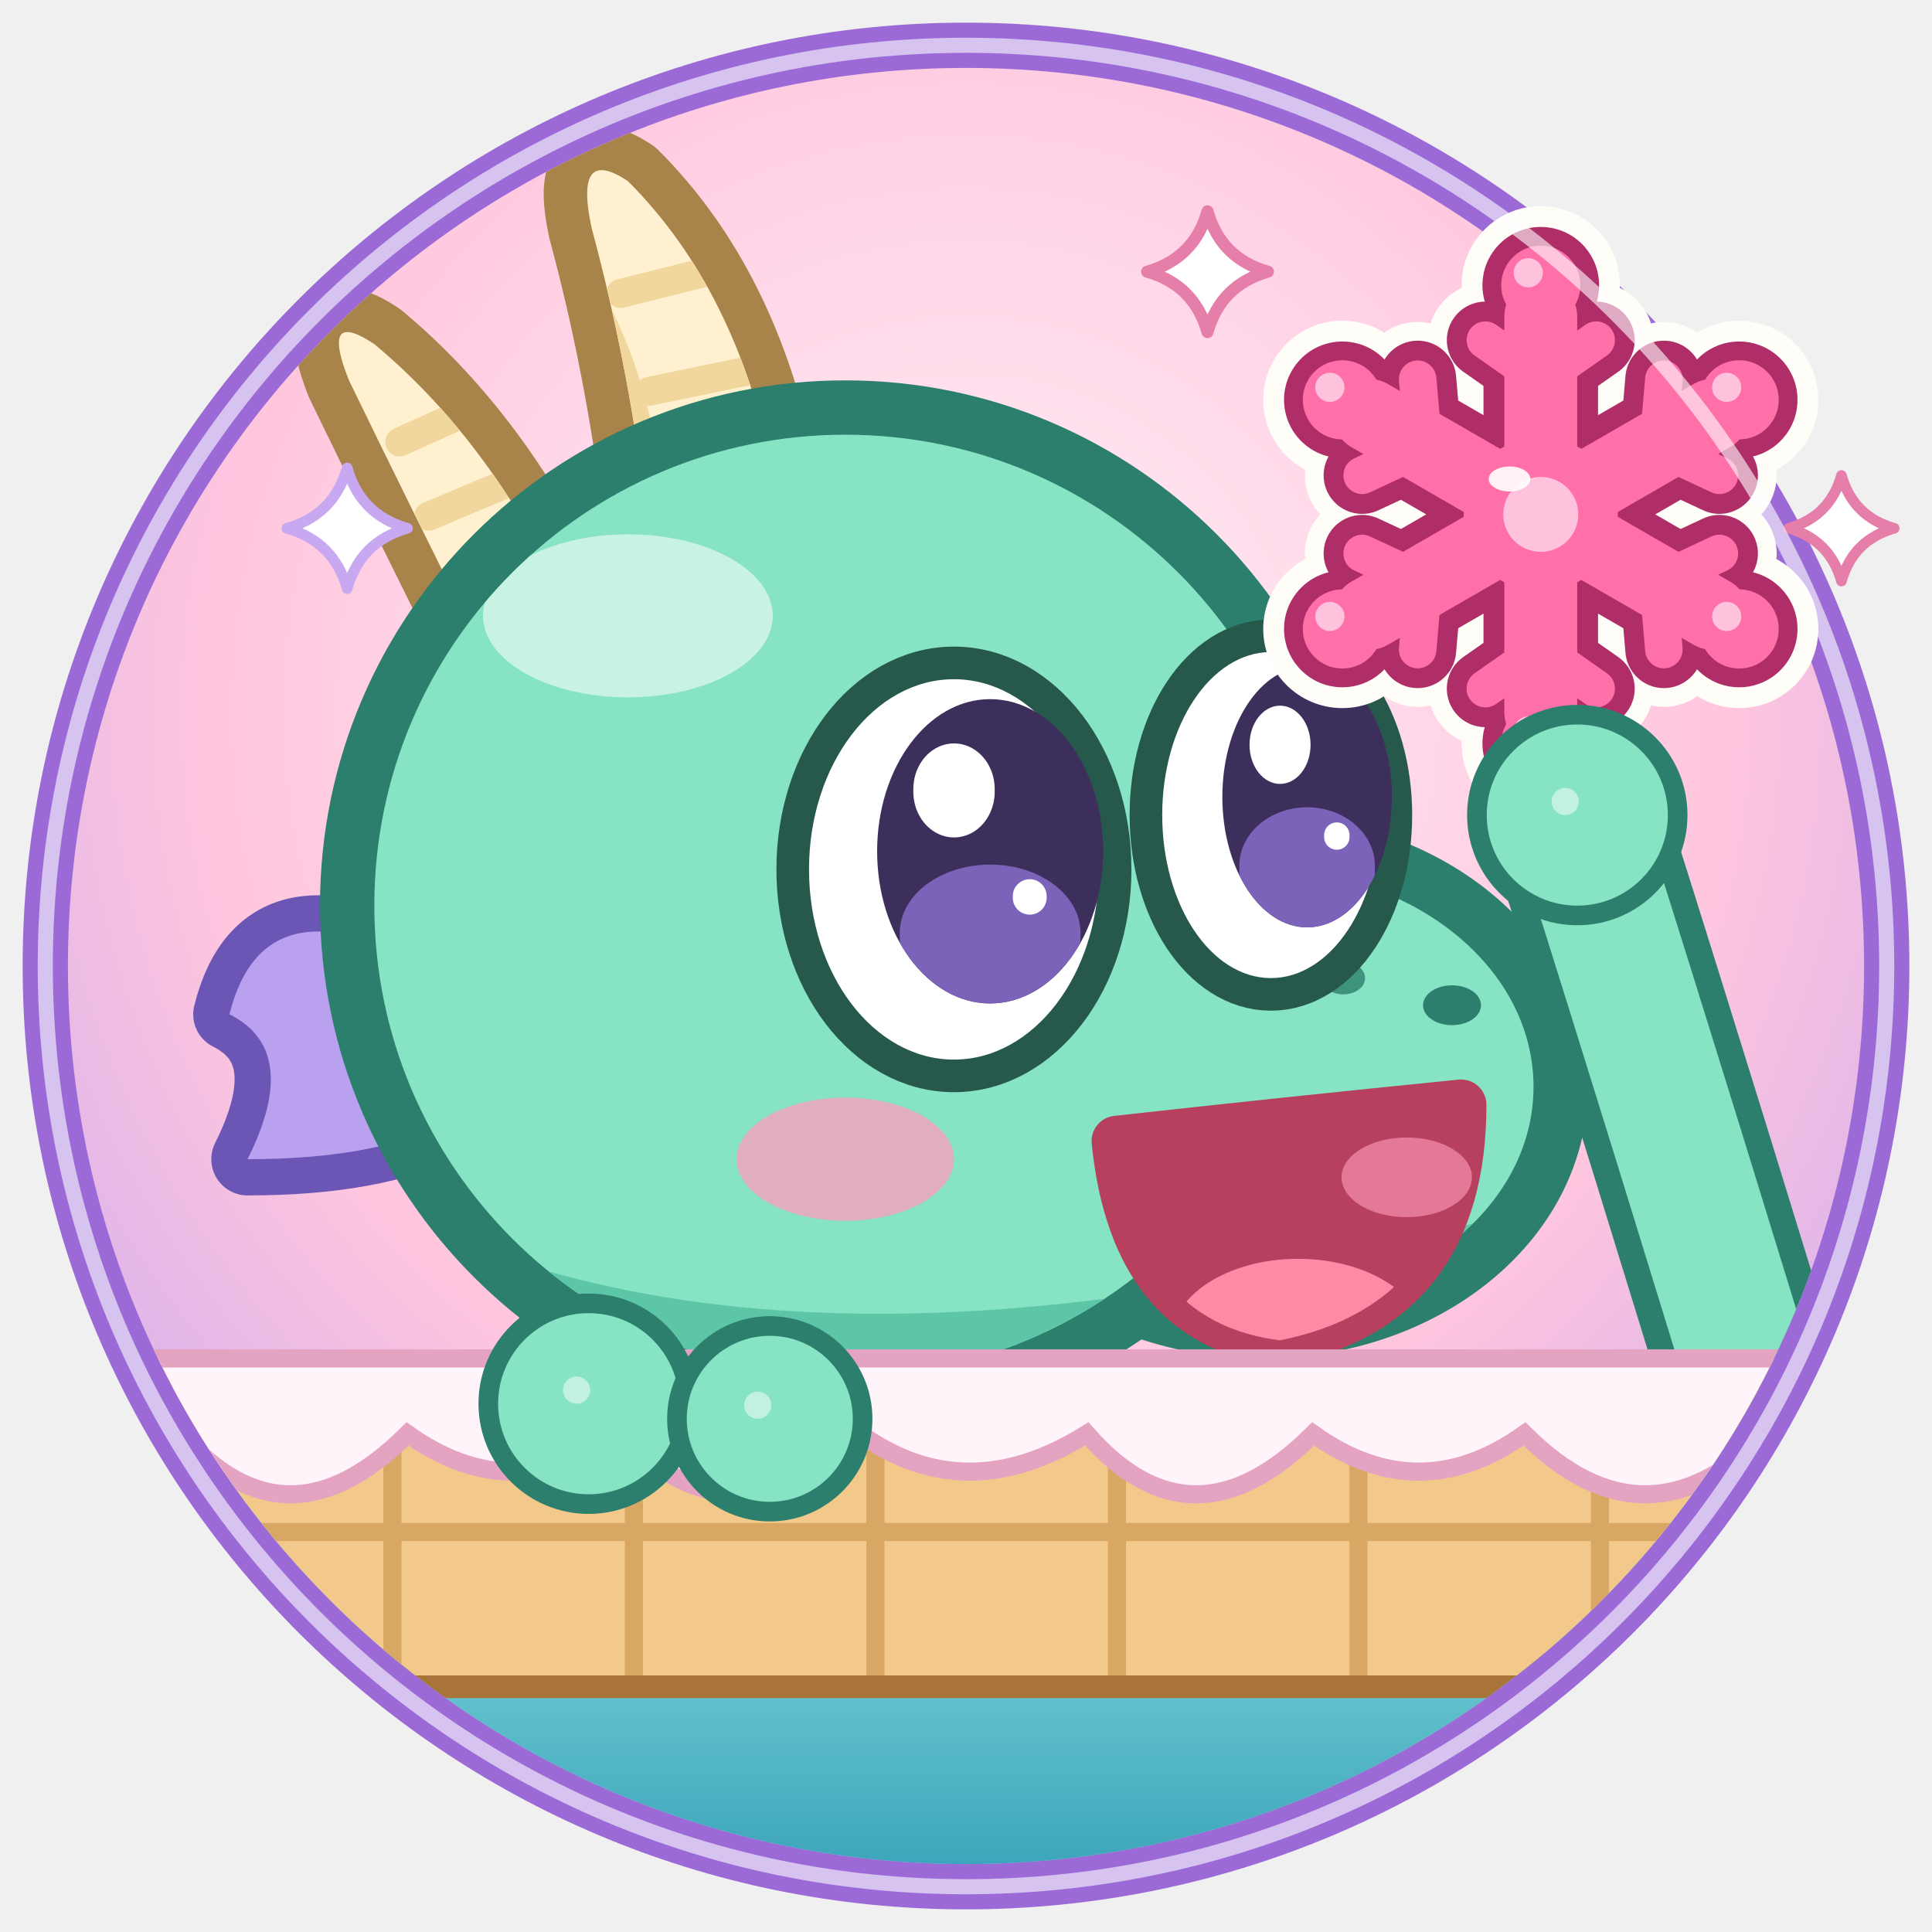
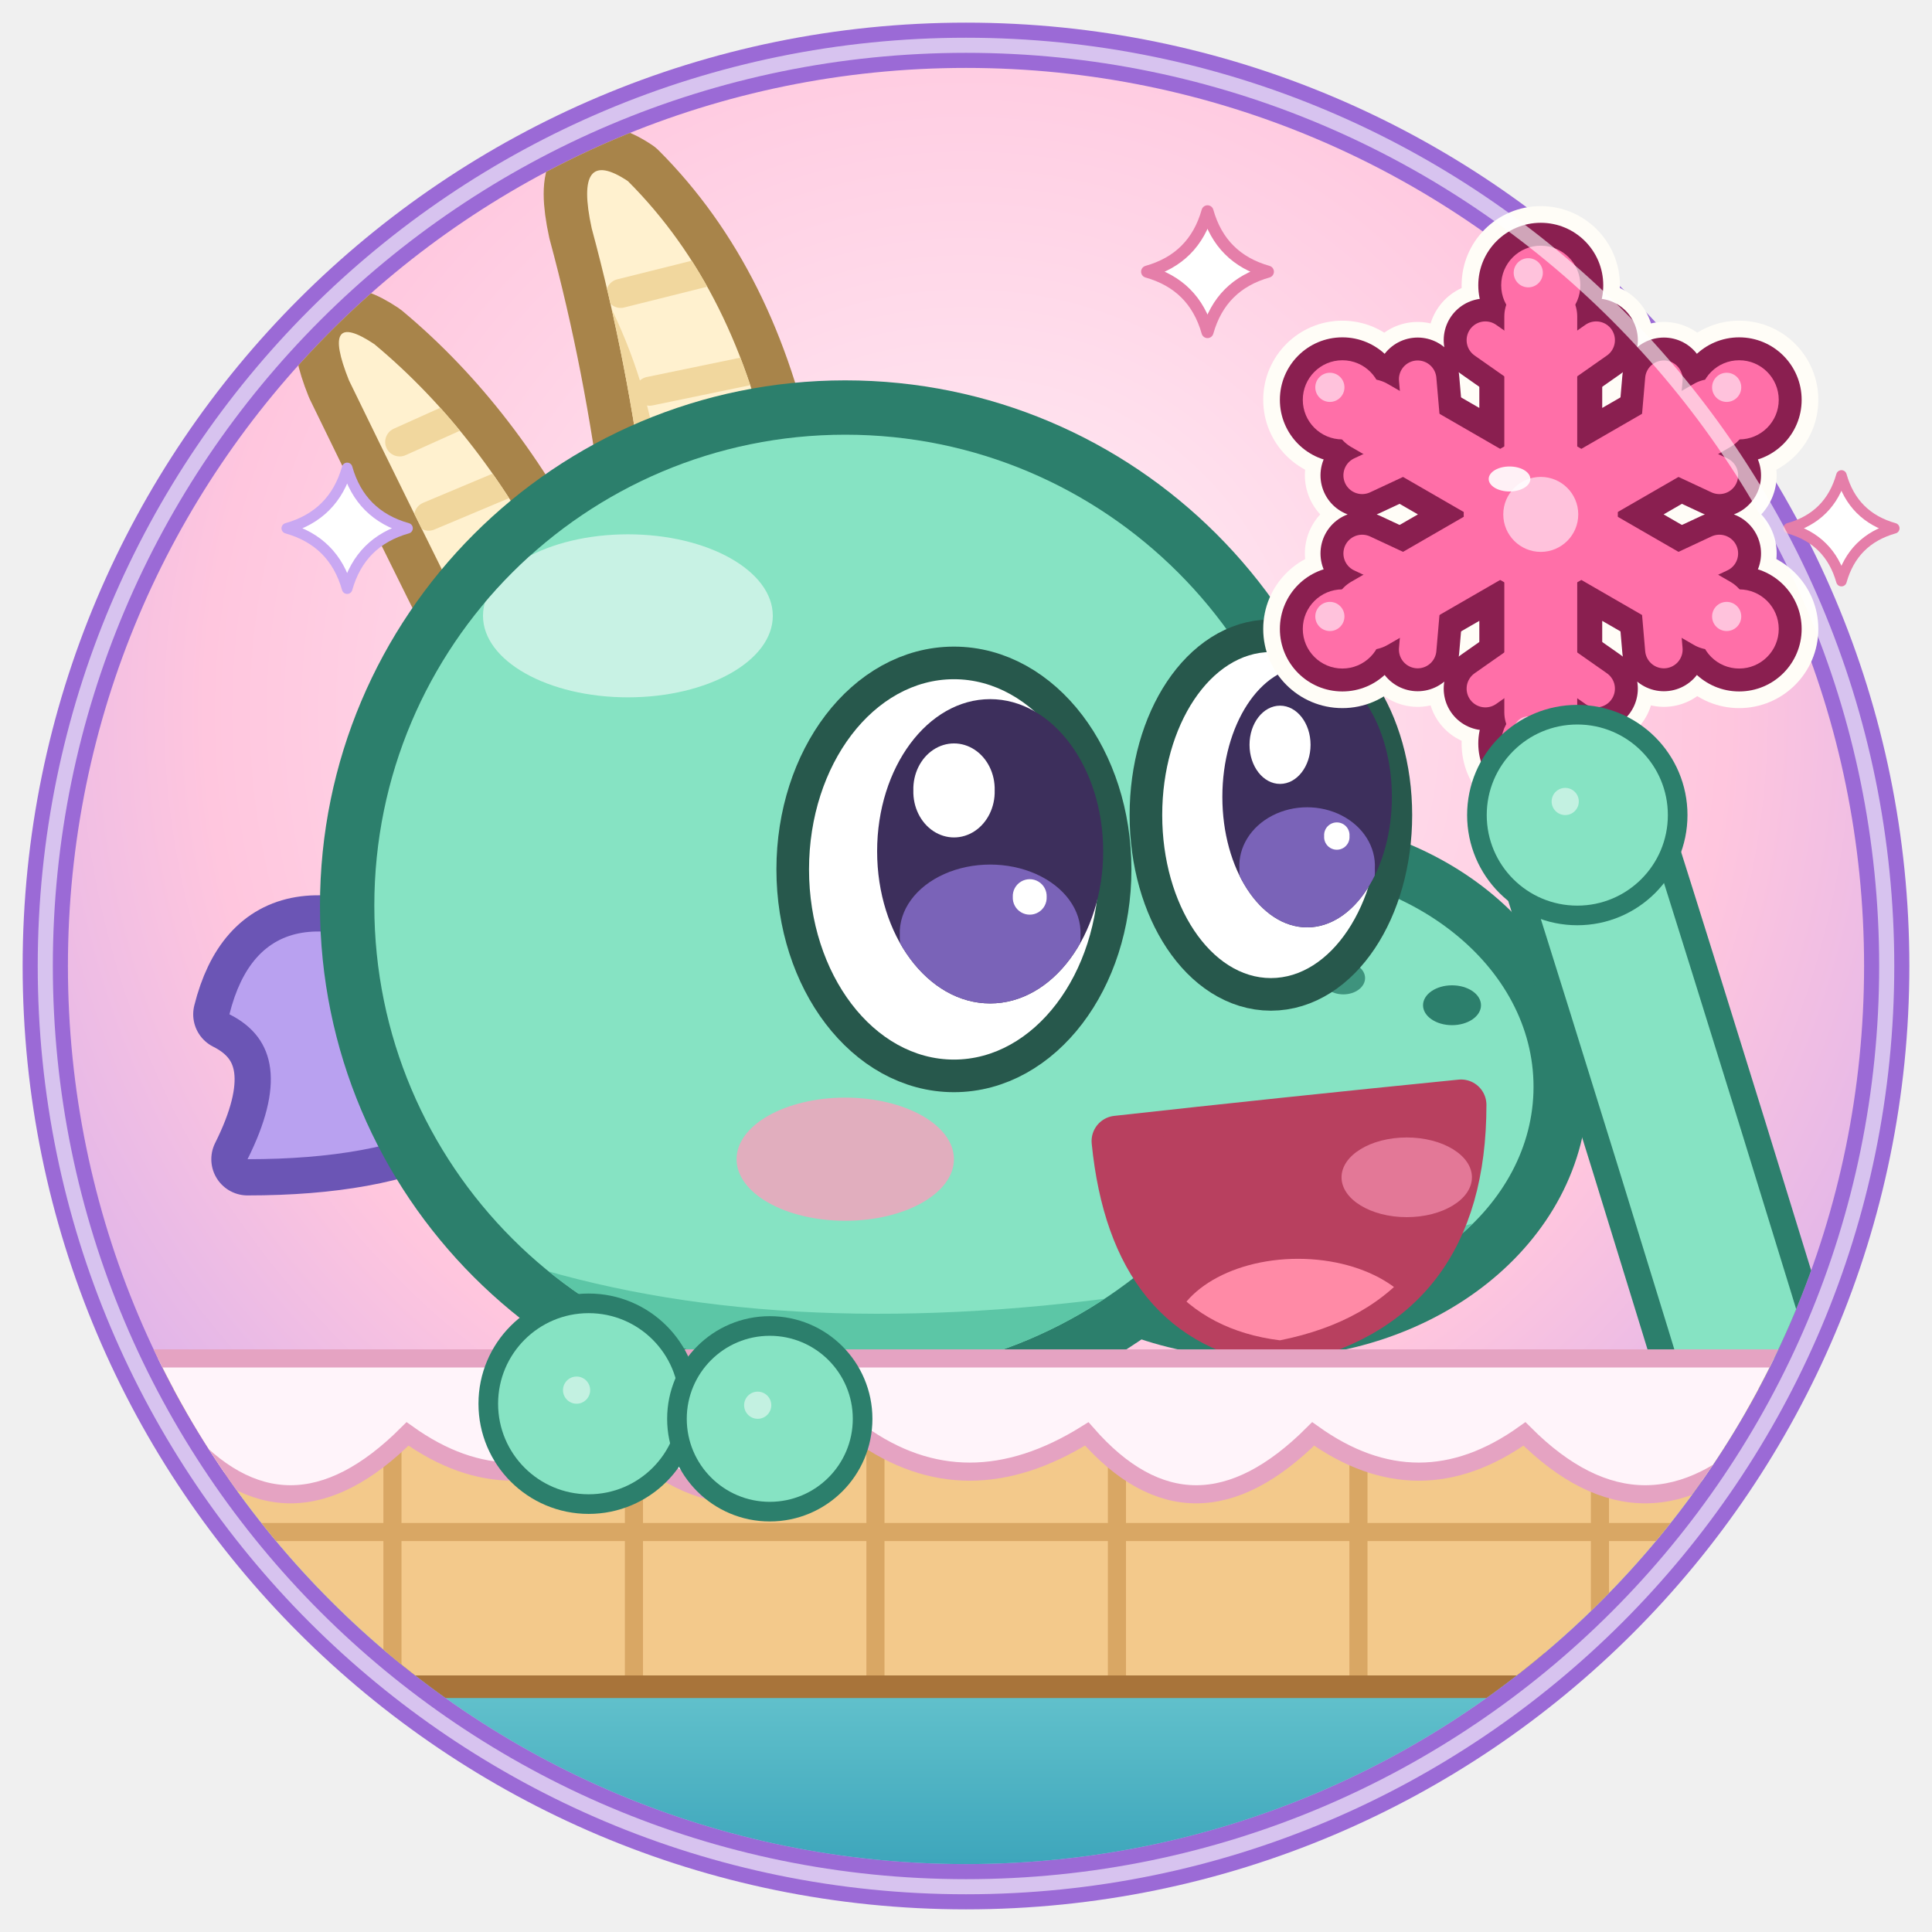
<svg xmlns="http://www.w3.org/2000/svg" width="256" height="256" viewBox="0 0 256 256">
  <defs>
    <radialGradient id="ibg" cx="0.5" cy="0.36" r="0.7">
      <stop offset="0" stop-color="#fff2f8" />
      <stop offset="0.6" stop-color="#ffc6de" />
      <stop offset="1" stop-color="#c9a8f2" />
    </radialGradient>
    <linearGradient id="iwater" x1="0" y1="0" x2="0" y2="1">
      <stop offset="0" stop-color="#8fe3e0" />
      <stop offset="1" stop-color="#2f9bb5" />
    </linearGradient>
  </defs>
  <path d="M6 128A122 122 0 1 0 250 128A122 122 0 1 0 6 128Z" fill="url(#ibg)" stroke="#9b6ad6" stroke-width="6" />
  <clipPath id="iclip">
    <path d="M9 128A119 119 0 1 0 247 128A119 119 0 1 0 9 128Z" />
  </clipPath>
  <g clip-path="url(#iclip)">
    <path d="M0 196H256V256H0Z" fill="url(#iwater)" />
    <g transform="translate(-80 -4.8) scale(2.4)">
      <path d="M64 34Q60 26 54 21Q51 19 52.6 23Q56 30 60 38Z" fill="none" stroke="#a8844a" stroke-width="4.8" stroke-linejoin="round" />
      <path d="M64 34Q60 26 54 21Q51 19 52.6 23Q56 30 60 38Z" fill="#fff1cf" />
      <clipPath id="i1">
        <path d="M64 34Q60 26 54 21Q51 19 52.6 23Q56 30 60 38Z" />
      </clipPath>
      <g clip-path="url(#i1)">
        <path d="M58 40Q56 30 50 22L46 26L54 42Z" fill="#f1d79e" />
        <path d="M57 30.5L62 28.4M55.4 26.4L59.4 24.6" fill="none" stroke="#f1d79e" stroke-width="1.6" stroke-linecap="round" stroke-linejoin="round" />
      </g>
      <path d="M76 28Q74 18 68 12Q65 10 66 14.6Q68 22 69 30Z" fill="none" stroke="#a8844a" stroke-width="4.8" stroke-linejoin="round" />
      <path d="M76 28Q74 18 68 12Q65 10 66 14.6Q68 22 69 30Z" fill="#fff1cf" />
      <clipPath id="i2">
        <path d="M76 28Q74 18 68 12Q65 10 66 14.6Q68 22 69 30Z" />
      </clipPath>
      <g clip-path="url(#i2)">
        <path d="M70 32Q70 22 64 14L62 18L66 34Z" fill="#f1d79e" />
        <path d="M69.2 23.6L75 22.4M67.6 18.2L72.4 17" fill="none" stroke="#f1d79e" stroke-width="1.6" stroke-linecap="round" stroke-linejoin="round" />
      </g>
      <path d="M58 56Q48 50 46 58Q50 60 47 66Q54 66 58 64Z" fill="none" stroke="#6b55b5" stroke-width="4" stroke-linejoin="round" />
      <path d="M58 56Q48 50 46 58Q50 60 47 66Q54 66 58 64Z" fill="#b9a1f0" />
      <path d="M54 52A26 26 0 1 0 106 52A26 26 0 1 0 54 52Z" fill="none" stroke="#2c7f6c" stroke-width="6" stroke-linejoin="round" />
      <path d="M88 62A15 12 0 1 0 118 62A15 12 0 1 0 88 62Z" fill="none" stroke="#2c7f6c" stroke-width="6" stroke-linejoin="round" />
      <path d="M54 52A26 26 0 1 0 106 52A26 26 0 1 0 54 52Z" fill="#86e3c3" />
      <path d="M88 62A15 12 0 1 0 118 62A15 12 0 1 0 88 62Z" fill="#86e3c3" />
      <clipPath id="i3">
        <path d="M54 52A26 26 0 1 0 106 52A26 26 0 1 0 54 52Z" />
        <path d="M88 62A15 12 0 1 0 118 62A15 12 0 1 0 88 62Z" />
      </clipPath>
      <g clip-path="url(#i3)">
        <path d="M50 66Q74 82 120 68L120 90L50 90Z" fill="#5cc6a6" />
        <path d="M60 36A8 4.5 0 1 0 76 36A8 4.5 0 1 0 60 36Z" fill="#fff" opacity="0.55" />
      </g>
      <path d="M111.9 57.5A1.6 1.1 0 1 0 115.1 57.5A1.6 1.1 0 1 0 111.9 57.5Z" fill="#2c7f6c" />
      <path d="M106.3 56A1.2 0.9 0 1 0 108.7 56A1.2 0.9 0 1 0 106.3 56Z" fill="#2c7f6c" opacity="0.8" />
      <path d="M78 50A8 10.5 0 1 0 94 50A8 10.5 0 1 0 78 50Z" fill="none" stroke="#27584c" stroke-width="3.6" stroke-linejoin="round" />
      <path d="M78 50A8 10.5 0 1 0 94 50A8 10.5 0 1 0 78 50Z" fill="#ffffff" />
      <path d="M81.76 49A6.24 8.4 0 1 0 94.24 49A6.24 8.4 0 1 0 81.76 49Z" fill="#3d2f5c" />
      <clipPath id="i4">
        <path d="M81.76 49A6.24 8.4 0 1 0 94.24 49A6.24 8.4 0 1 0 81.76 49Z" />
      </clipPath>
      <g clip-path="url(#i4)">
        <path d="M83.01 53.62A4.992 3.78 0 1 0 92.99 53.62A4.992 3.78 0 1 0 83.01 53.62Z" fill="#7a63b8" />
      </g>
      <path d="M83.76 45.64A2.246 2.52 0 1 0 88.25 45.64A2.246 2.52 0 1 0 83.76 45.64Z" fill="#fff" />
      <path d="M89.25 51.52A0.936 0.936 0 1 0 91.12 51.52A0.936 0.936 0 1 0 89.25 51.52Z" fill="#fff" />
      <path d="M97.5 47A6 9 0 1 0 109.5 47A6 9 0 1 0 97.5 47Z" fill="none" stroke="#27584c" stroke-width="3.6" stroke-linejoin="round" />
      <path d="M97.5 47A6 9 0 1 0 109.5 47A6 9 0 1 0 97.5 47Z" fill="#ffffff" />
      <path d="M100.82 46A4.68 7.2 0 1 0 110.18 46A4.68 7.2 0 1 0 100.82 46Z" fill="#3d2f5c" />
      <clipPath id="i5">
        <path d="M100.82 46A4.68 7.2 0 1 0 110.18 46A4.68 7.2 0 1 0 100.82 46Z" />
      </clipPath>
      <g clip-path="url(#i5)">
        <path d="M101.76 49.96A3.744 3.24 0 1 0 109.24 49.96A3.744 3.24 0 1 0 101.76 49.96Z" fill="#7a63b8" />
      </g>
      <path d="M102.32 43.12A1.685 2.16 0 1 0 105.69 43.12A1.685 2.16 0 1 0 102.32 43.12Z" fill="#fff" />
      <path d="M106.44 48.16A0.702 0.702 0 1 0 107.84 48.16A0.702 0.702 0 1 0 106.44 48.16Z" fill="#fff" />
      <path d="M95 65Q104 64 114 63Q114 74 104 76Q96 75 95 65Z" fill="none" stroke="#b8405f" stroke-width="2.8" stroke-linejoin="round" />
      <path d="M95 65Q104 64 114 63Q114 74 104 76Q96 75 95 65Z" fill="#b8405f" />
      <clipPath id="i6">
        <path d="M95 65Q104 64 114 63Q114 74 104 76Q96 75 95 65Z" />
      </clipPath>
      <g clip-path="url(#i6)">
        <path d="M98 76A7 4.5 0 1 0 112 76A7 4.5 0 1 0 98 76Z" fill="#ff8aa6" />
      </g>
      <path d="M74 66A6 3.4 0 1 0 86 66A6 3.4 0 1 0 74 66Z" fill="#ff9cbc" opacity="0.75" />
      <path d="M107.4 67A3.6 2.2 0 1 0 114.6 67A3.6 2.2 0 1 0 107.4 67Z" fill="#ff9cbc" opacity="0.6" />
    </g>
    <path d="M236 196Q222 150 210 112" fill="none" stroke="#2c7f6c" stroke-width="23.8" stroke-linecap="round" stroke-linejoin="round" />
    <path d="M236 196Q222 150 210 112" fill="none" stroke="#86e3c3" stroke-width="17" stroke-linecap="round" stroke-linejoin="round" />
    <path d="M0 184H256V222H0Z" fill="none" stroke="#a8743a" stroke-width="6" stroke-linejoin="round" />
    <path d="M0 184H256V222H0Z" fill="#f3c98b" />
    <clipPath id="i7">
      <path d="M0 184H256V222H0Z" />
    </clipPath>
    <g clip-path="url(#i7)">
      <path d="M20 184V222" fill="none" stroke="#d9a764" stroke-width="2.4" stroke-linecap="round" stroke-linejoin="round" />
      <path d="M52 184V222" fill="none" stroke="#d9a764" stroke-width="2.4" stroke-linecap="round" stroke-linejoin="round" />
      <path d="M84 184V222" fill="none" stroke="#d9a764" stroke-width="2.4" stroke-linecap="round" stroke-linejoin="round" />
      <path d="M116 184V222" fill="none" stroke="#d9a764" stroke-width="2.4" stroke-linecap="round" stroke-linejoin="round" />
      <path d="M148 184V222" fill="none" stroke="#d9a764" stroke-width="2.4" stroke-linecap="round" stroke-linejoin="round" />
      <path d="M180 184V222" fill="none" stroke="#d9a764" stroke-width="2.4" stroke-linecap="round" stroke-linejoin="round" />
      <path d="M212 184V222" fill="none" stroke="#d9a764" stroke-width="2.4" stroke-linecap="round" stroke-linejoin="round" />
      <path d="M244 184V222" fill="none" stroke="#d9a764" stroke-width="2.4" stroke-linecap="round" stroke-linejoin="round" />
      <path d="M0 203H256" fill="none" stroke="#d9a764" stroke-width="2.4" stroke-linecap="round" stroke-linejoin="round" />
    </g>
    <path d="M0 190Q14 200 24 190Q38 206 54 190Q68 200 82 190Q98 206 114 190Q128 200 144 190Q158 206 174 190Q188 200 202 190Q218 206 234 190Q246 198 256 190V180H0Z" fill="#fff4fa" stroke="#e5a3c2" stroke-width="2.4" />
    <path d="M66 186A12 12 0 1 0 90 186A12 12 0 1 0 66 186Z" fill="none" stroke="#2c7f6c" stroke-width="5.2" stroke-linejoin="round" />
    <path d="M66 186A12 12 0 1 0 90 186A12 12 0 1 0 66 186Z" fill="#86e3c3" />
    <clipPath id="i8">
      <path d="M66 186A12 12 0 1 0 90 186A12 12 0 1 0 66 186Z" />
    </clipPath>
    <g clip-path="url(#i8)">
      <path d="M74.6 184.2A1.8 1.8 0 1 0 78.2 184.2A1.8 1.8 0 1 0 74.6 184.2Z" fill="#fff" opacity="0.5" />
    </g>
    <path d="M91 188A11 11 0 1 0 113 188A11 11 0 1 0 91 188Z" fill="none" stroke="#2c7f6c" stroke-width="5.2" stroke-linejoin="round" />
    <path d="M91 188A11 11 0 1 0 113 188A11 11 0 1 0 91 188Z" fill="#86e3c3" />
    <clipPath id="i9">
      <path d="M91 188A11 11 0 1 0 113 188A11 11 0 1 0 91 188Z" />
    </clipPath>
    <g clip-path="url(#i9)">
      <path d="M98.6 186.2A1.8 1.8 0 1 0 102.2 186.2A1.8 1.8 0 1 0 98.6 186.2Z" fill="#fff" opacity="0.5" />
    </g>
  </g>
  <g transform="translate(160 24) scale(1.38)">
    <path d="M32 28L32 13M35.46 30L48.45 22.5M35.46 34L48.45 41.5M32 36L32 51M28.54 34L15.55 41.5M28.54 30L15.55 22.5" fill="none" stroke="#fffdf7" stroke-width="15" stroke-linecap="round" stroke-linejoin="round" />
    <path d="M32 19L26.68 15.27M32 19L37.32 15.27M43.26 25.5L43.82 19.02M43.26 25.5L49.15 28.25M43.26 38.5L49.15 35.75M43.26 38.5L43.82 44.98M32 45L37.32 48.73M32 45L26.68 48.73M20.74 38.5L20.18 44.98M20.74 38.5L14.85 35.75M20.74 25.5L14.85 28.25M20.74 25.5L20.18 19.02" fill="none" stroke="#fffdf7" stroke-width="11" stroke-linecap="round" stroke-linejoin="round" />
    <path d="M24.4 10A7.6 7.6 0 1 0 39.6 10A7.6 7.6 0 1 0 24.4 10Z" fill="#fffdf7" />
    <path d="M43.45 21A7.6 7.6 0 1 0 58.65 21A7.6 7.6 0 1 0 43.45 21Z" fill="#fffdf7" />
    <path d="M43.45 43A7.6 7.6 0 1 0 58.65 43A7.6 7.6 0 1 0 43.45 43Z" fill="#fffdf7" />
    <path d="M24.4 54A7.6 7.6 0 1 0 39.6 54A7.6 7.6 0 1 0 24.4 54Z" fill="#fffdf7" />
    <path d="M5.35 43A7.6 7.6 0 1 0 20.55 43A7.6 7.6 0 1 0 5.35 43Z" fill="#fffdf7" />
    <path d="M5.35 21A7.6 7.6 0 1 0 20.55 21A7.6 7.6 0 1 0 5.35 21Z" fill="#fffdf7" />
    <path d="M20.5 32A11.5 11.5 0 1 0 43.5 32A11.5 11.5 0 1 0 20.5 32Z" fill="#fffdf7" />
-     <path d="M32 28L32 13M35.46 30L48.45 22.5M35.46 34L48.45 41.5M32 36L32 51M28.54 34L15.55 41.5M28.54 30L15.55 22.5" fill="none" stroke="#b02e68" stroke-width="11" stroke-linecap="round" stroke-linejoin="round" />
-     <path d="M32 19L26.68 15.27M32 19L37.32 15.27M43.26 25.5L43.82 19.02M43.26 25.5L49.15 28.25M43.26 38.5L49.15 35.75M43.26 38.5L43.82 44.98M32 45L37.32 48.73M32 45L26.68 48.73M20.74 38.5L20.18 44.98M20.74 38.5L14.85 35.75M20.74 25.5L14.85 28.25M20.74 25.5L20.18 19.02" fill="none" stroke="#b02e68" stroke-width="7.4" stroke-linecap="round" stroke-linejoin="round" />
-     <path d="M26.4 10A5.6 5.6 0 1 0 37.6 10A5.6 5.6 0 1 0 26.4 10Z" fill="#b02e68" />
-     <path d="M45.45 21A5.6 5.6 0 1 0 56.65 21A5.6 5.6 0 1 0 45.45 21Z" fill="#b02e68" />
-     <path d="M45.45 43A5.6 5.6 0 1 0 56.65 43A5.6 5.6 0 1 0 45.45 43Z" fill="#b02e68" />
-     <path d="M26.4 54A5.6 5.6 0 1 0 37.6 54A5.6 5.6 0 1 0 26.4 54Z" fill="#b02e68" />
-     <path d="M7.35 43A5.6 5.6 0 1 0 18.55 43A5.6 5.6 0 1 0 7.35 43Z" fill="#b02e68" />
-     <path d="M7.35 21A5.6 5.6 0 1 0 18.55 21A5.6 5.6 0 1 0 7.35 21Z" fill="#b02e68" />
-     <path d="M22.6 32A9.4 9.4 0 1 0 41.4 32A9.4 9.4 0 1 0 22.6 32Z" fill="#b02e68" />
+     <path d="M32 28L32 13M35.46 30L48.45 22.5M35.46 34L48.45 41.5M32 36L32 51M28.54 34L15.55 41.5M28.54 30L15.55 22.5" fill="none" stroke="#8a1f50" stroke-width="11.8" stroke-linecap="round" stroke-linejoin="round" />
+     <path d="M32 19L26.68 15.27M32 19L37.32 15.27M43.26 25.5L43.82 19.02M43.26 25.5L49.15 28.25M43.26 38.5L49.15 35.75M43.26 38.5L43.82 44.98M32 45L37.32 48.73M32 45L26.68 48.73M20.74 38.5L20.18 44.98M20.74 38.5L14.85 35.75M20.74 25.5L14.85 28.25M20.74 25.5L20.18 19.02" fill="none" stroke="#8a1f50" stroke-width="8" stroke-linecap="round" stroke-linejoin="round" />
+     <path d="M26 10A6 6 0 1 0 38 10A6 6 0 1 0 26 10Z" fill="#8a1f50" />
+     <path d="M45.05 21A6 6 0 1 0 57.05 21A6 6 0 1 0 45.05 21Z" fill="#8a1f50" />
+     <path d="M45.05 43A6 6 0 1 0 57.05 43A6 6 0 1 0 45.05 43Z" fill="#8a1f50" />
+     <path d="M26 54A6 6 0 1 0 38 54A6 6 0 1 0 26 54Z" fill="#8a1f50" />
+     <path d="M6.95 43A6 6 0 1 0 18.95 43A6 6 0 1 0 6.95 43Z" fill="#8a1f50" />
+     <path d="M6.95 21A6 6 0 1 0 18.95 21A6 6 0 1 0 6.95 21Z" fill="#8a1f50" />
+     <path d="M22.2 32A9.8 9.8 0 1 0 41.8 32A9.8 9.8 0 1 0 22.2 32Z" fill="#8a1f50" />
    <path d="M32 28L32 13M35.46 30L48.45 22.5M35.46 34L48.45 41.5M32 36L32 51M28.54 34L15.55 41.5M28.54 30L15.55 22.5" fill="none" stroke="#ff6fa8" stroke-width="7" stroke-linecap="round" stroke-linejoin="round" />
    <path d="M32 19L26.68 15.27M32 19L37.32 15.27M43.26 25.5L43.82 19.02M43.26 25.5L49.15 28.25M43.26 38.5L49.15 35.75M43.26 38.5L43.82 44.98M32 45L37.32 48.73M32 45L26.68 48.73M20.74 38.5L20.18 44.98M20.74 38.5L14.85 35.75M20.74 25.5L14.85 28.25M20.74 25.5L20.18 19.02" fill="none" stroke="#ff6fa8" stroke-width="3.6" stroke-linecap="round" stroke-linejoin="round" />
    <path d="M28.2 10A3.8 3.8 0 1 0 35.8 10A3.8 3.8 0 1 0 28.2 10Z" fill="#ff6fa8" />
    <path d="M29.4 8.8A1.4 1.4 0 1 0 32.2 8.8A1.4 1.4 0 1 0 29.4 8.8Z" fill="#ffc2dc" />
    <path d="M47.25 21A3.8 3.8 0 1 0 54.85 21A3.8 3.8 0 1 0 47.25 21Z" fill="#ff6fa8" />
    <path d="M48.45 19.8A1.4 1.4 0 1 0 51.25 19.8A1.4 1.4 0 1 0 48.45 19.8Z" fill="#ffc2dc" />
    <path d="M47.25 43A3.8 3.8 0 1 0 54.85 43A3.8 3.8 0 1 0 47.25 43Z" fill="#ff6fa8" />
    <path d="M48.45 41.8A1.4 1.4 0 1 0 51.25 41.8A1.4 1.4 0 1 0 48.45 41.8Z" fill="#ffc2dc" />
    <path d="M28.2 54A3.8 3.8 0 1 0 35.8 54A3.8 3.8 0 1 0 28.2 54Z" fill="#ff6fa8" />
    <path d="M29.4 52.8A1.4 1.4 0 1 0 32.2 52.8A1.4 1.4 0 1 0 29.4 52.8Z" fill="#ffc2dc" />
    <path d="M9.15 43A3.8 3.8 0 1 0 16.75 43A3.8 3.8 0 1 0 9.15 43Z" fill="#ff6fa8" />
    <path d="M10.35 41.8A1.4 1.4 0 1 0 13.15 41.8A1.4 1.4 0 1 0 10.35 41.8Z" fill="#ffc2dc" />
    <path d="M9.15 21A3.8 3.8 0 1 0 16.75 21A3.8 3.8 0 1 0 9.15 21Z" fill="#ff6fa8" />
    <path d="M10.35 19.8A1.4 1.4 0 1 0 13.15 19.8A1.4 1.4 0 1 0 10.35 19.8Z" fill="#ffc2dc" />
    <path d="M24.6 32A7.4 7.4 0 1 0 39.4 32A7.4 7.4 0 1 0 24.6 32Z" fill="#ff6fa8" />
    <path d="M28.4 32A3.6 3.6 0 1 0 35.6 32A3.6 3.6 0 1 0 28.4 32Z" fill="#ffc2dc" />
    <path d="M27 28.6A2 1.2 0 1 0 31 28.6A2 1.2 0 1 0 27 28.6Z" fill="#fff" opacity="0.9" />
  </g>
  <path d="M197 108A12 12 0 1 0 221 108A12 12 0 1 0 197 108Z" fill="none" stroke="#2c7f6c" stroke-width="5.2" stroke-linejoin="round" />
  <path d="M197 108A12 12 0 1 0 221 108A12 12 0 1 0 197 108Z" fill="#86e3c3" />
  <clipPath id="fb1">
    <path d="M197 108A12 12 0 1 0 221 108A12 12 0 1 0 197 108Z" />
  </clipPath>
  <g clip-path="url(#fb1)">
    <path d="M205.6 106.2A1.8 1.8 0 1 0 209.2 106.2A1.8 1.8 0 1 0 205.6 106.2Z" fill="#fff" opacity="0.5" />
  </g>
  <path d="M160 28Q161.76 34.24 168 36Q161.76 37.76 160 44Q158.24 37.76 152 36Q158.24 34.24 160 28Z" fill="#fff" stroke="#e57ea9" stroke-width="1.6" stroke-linejoin="round" />
  <path d="M244 63Q245.54 68.46 251 70Q245.54 71.54 244 77Q242.46 71.54 237 70Q242.46 68.46 244 63Z" fill="#fff" stroke="#e57ea9" stroke-width="1.4" stroke-linejoin="round" />
  <path d="M46 62Q47.76 68.24 54 70Q47.76 71.76 46 78Q44.24 71.76 38 70Q44.24 68.24 46 62Z" fill="#fff" stroke="#c9a8f2" stroke-width="1.4" stroke-linejoin="round" />
  <path d="M6 128A122 122 0 1 0 250 128A122 122 0 1 0 6 128Z" fill="none" stroke="#fff" stroke-width="2" opacity="0.6" />
</svg>
